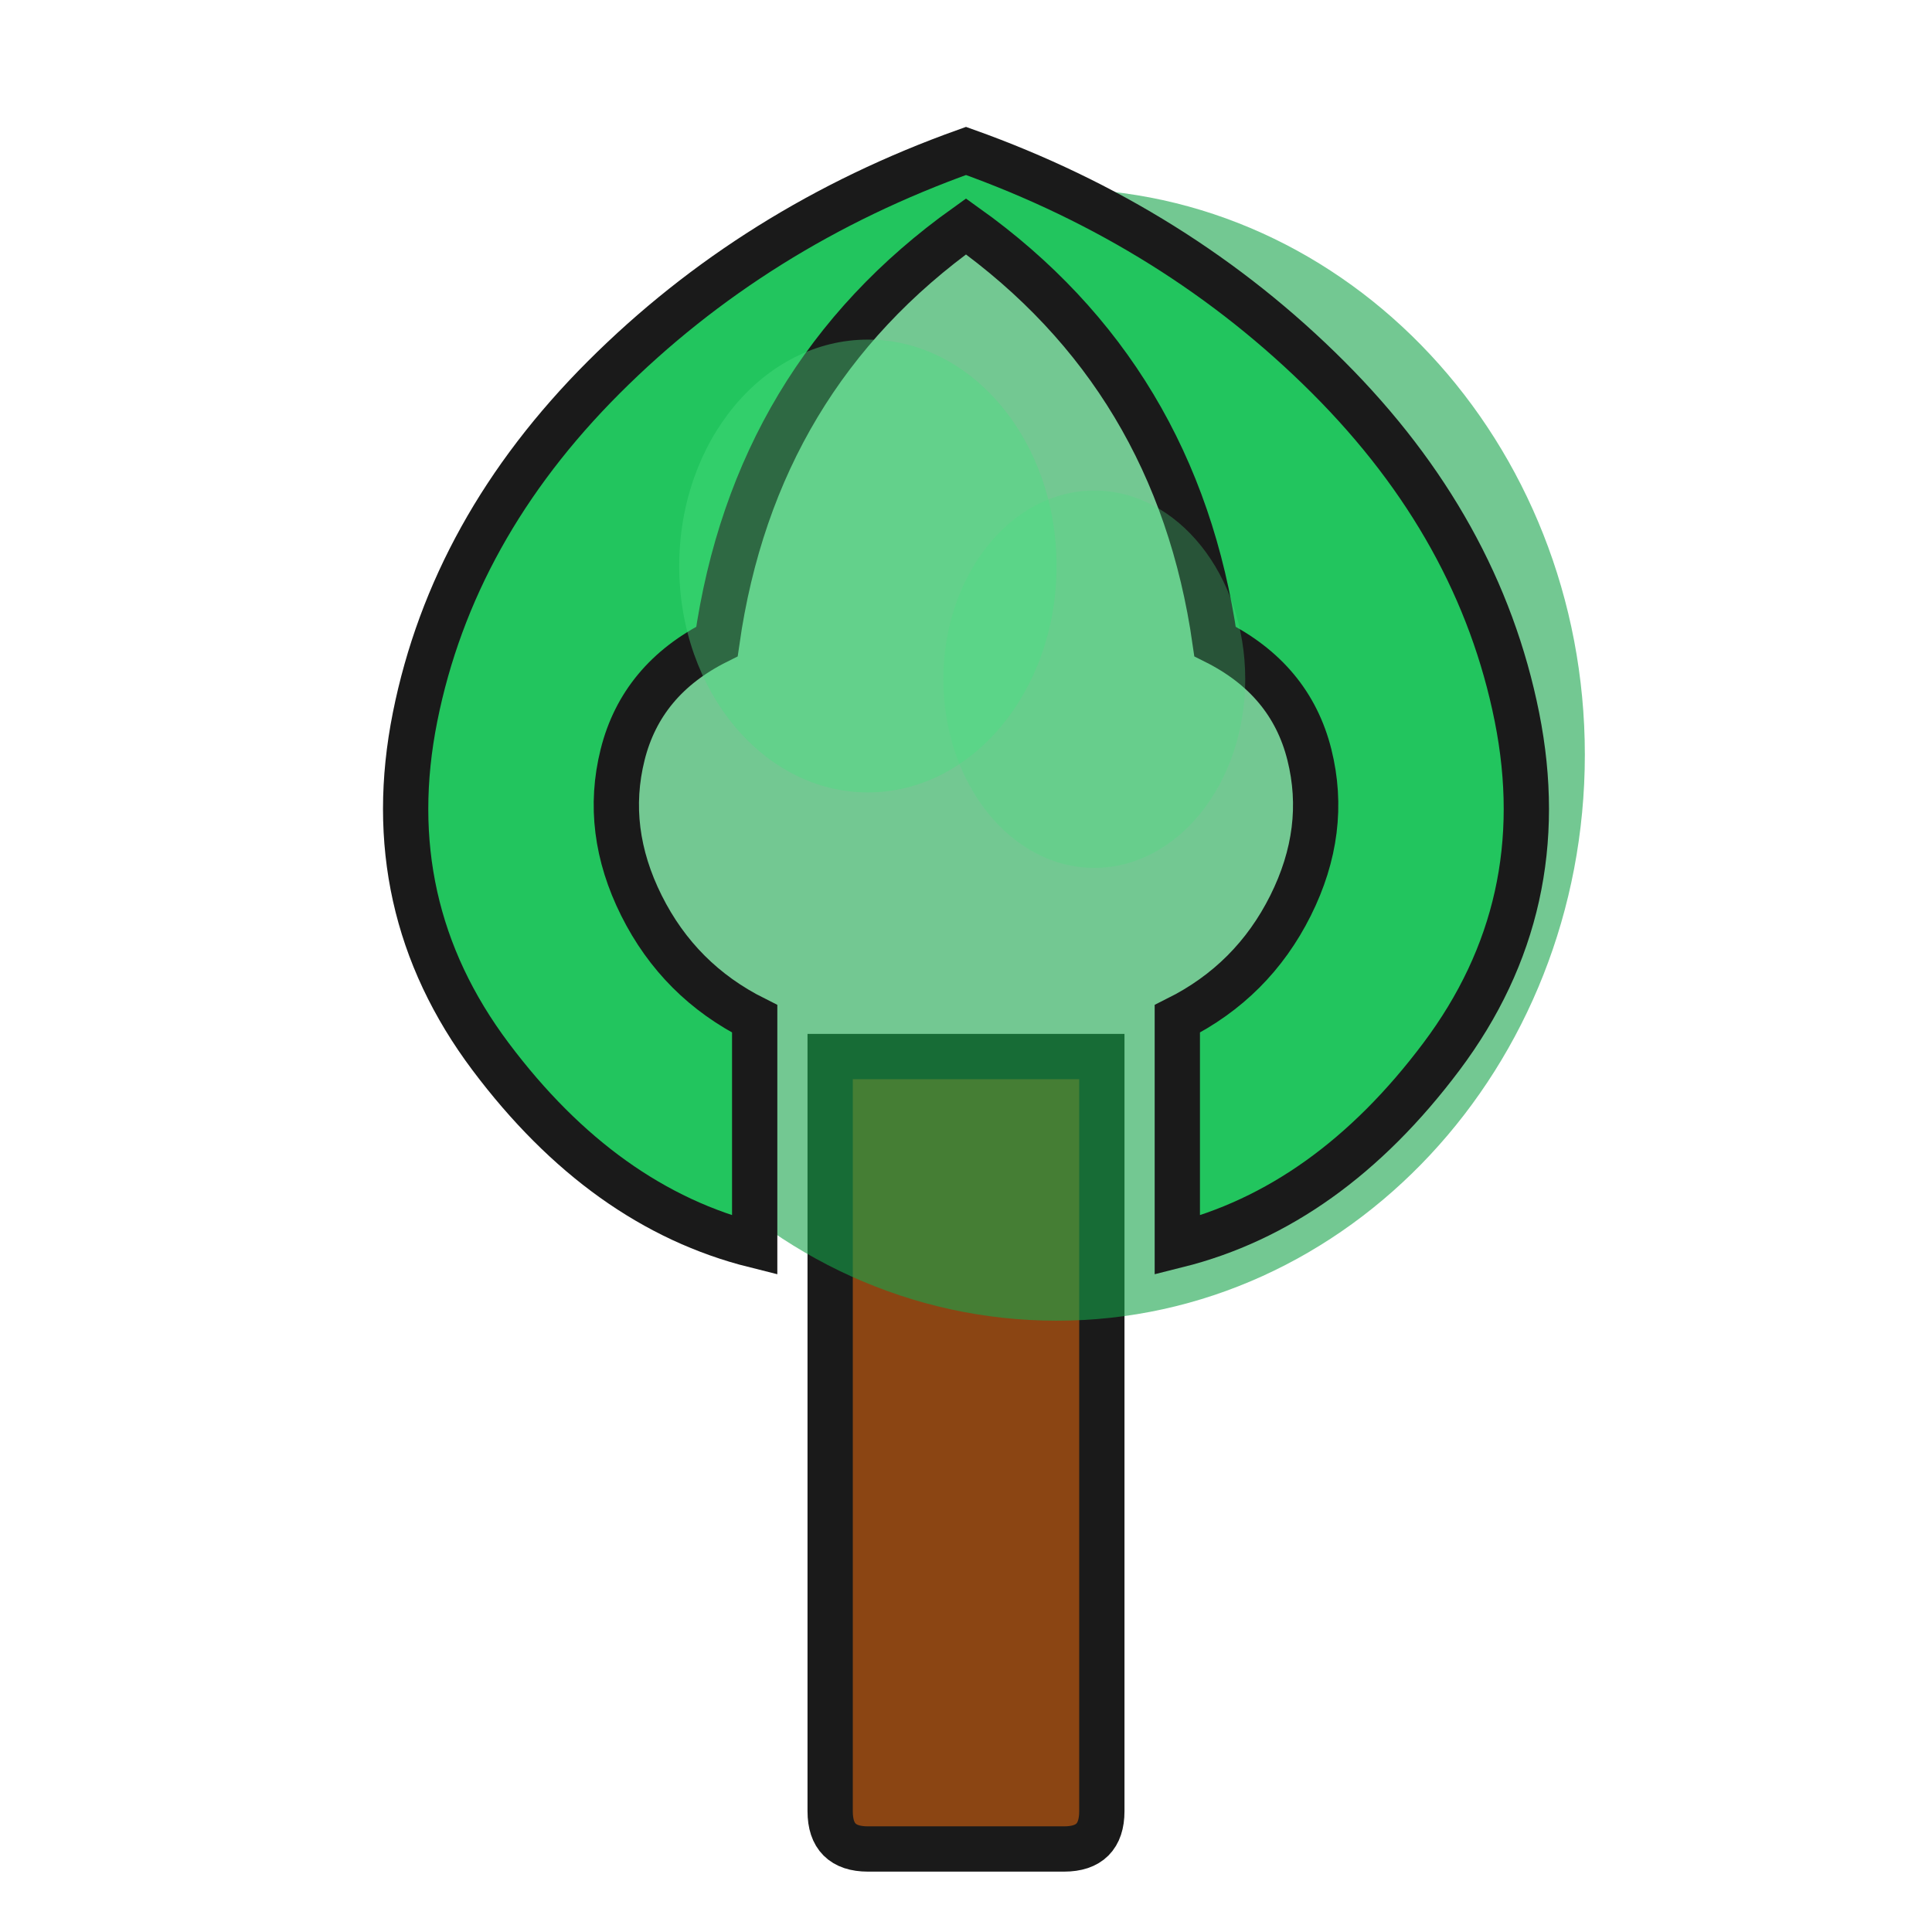
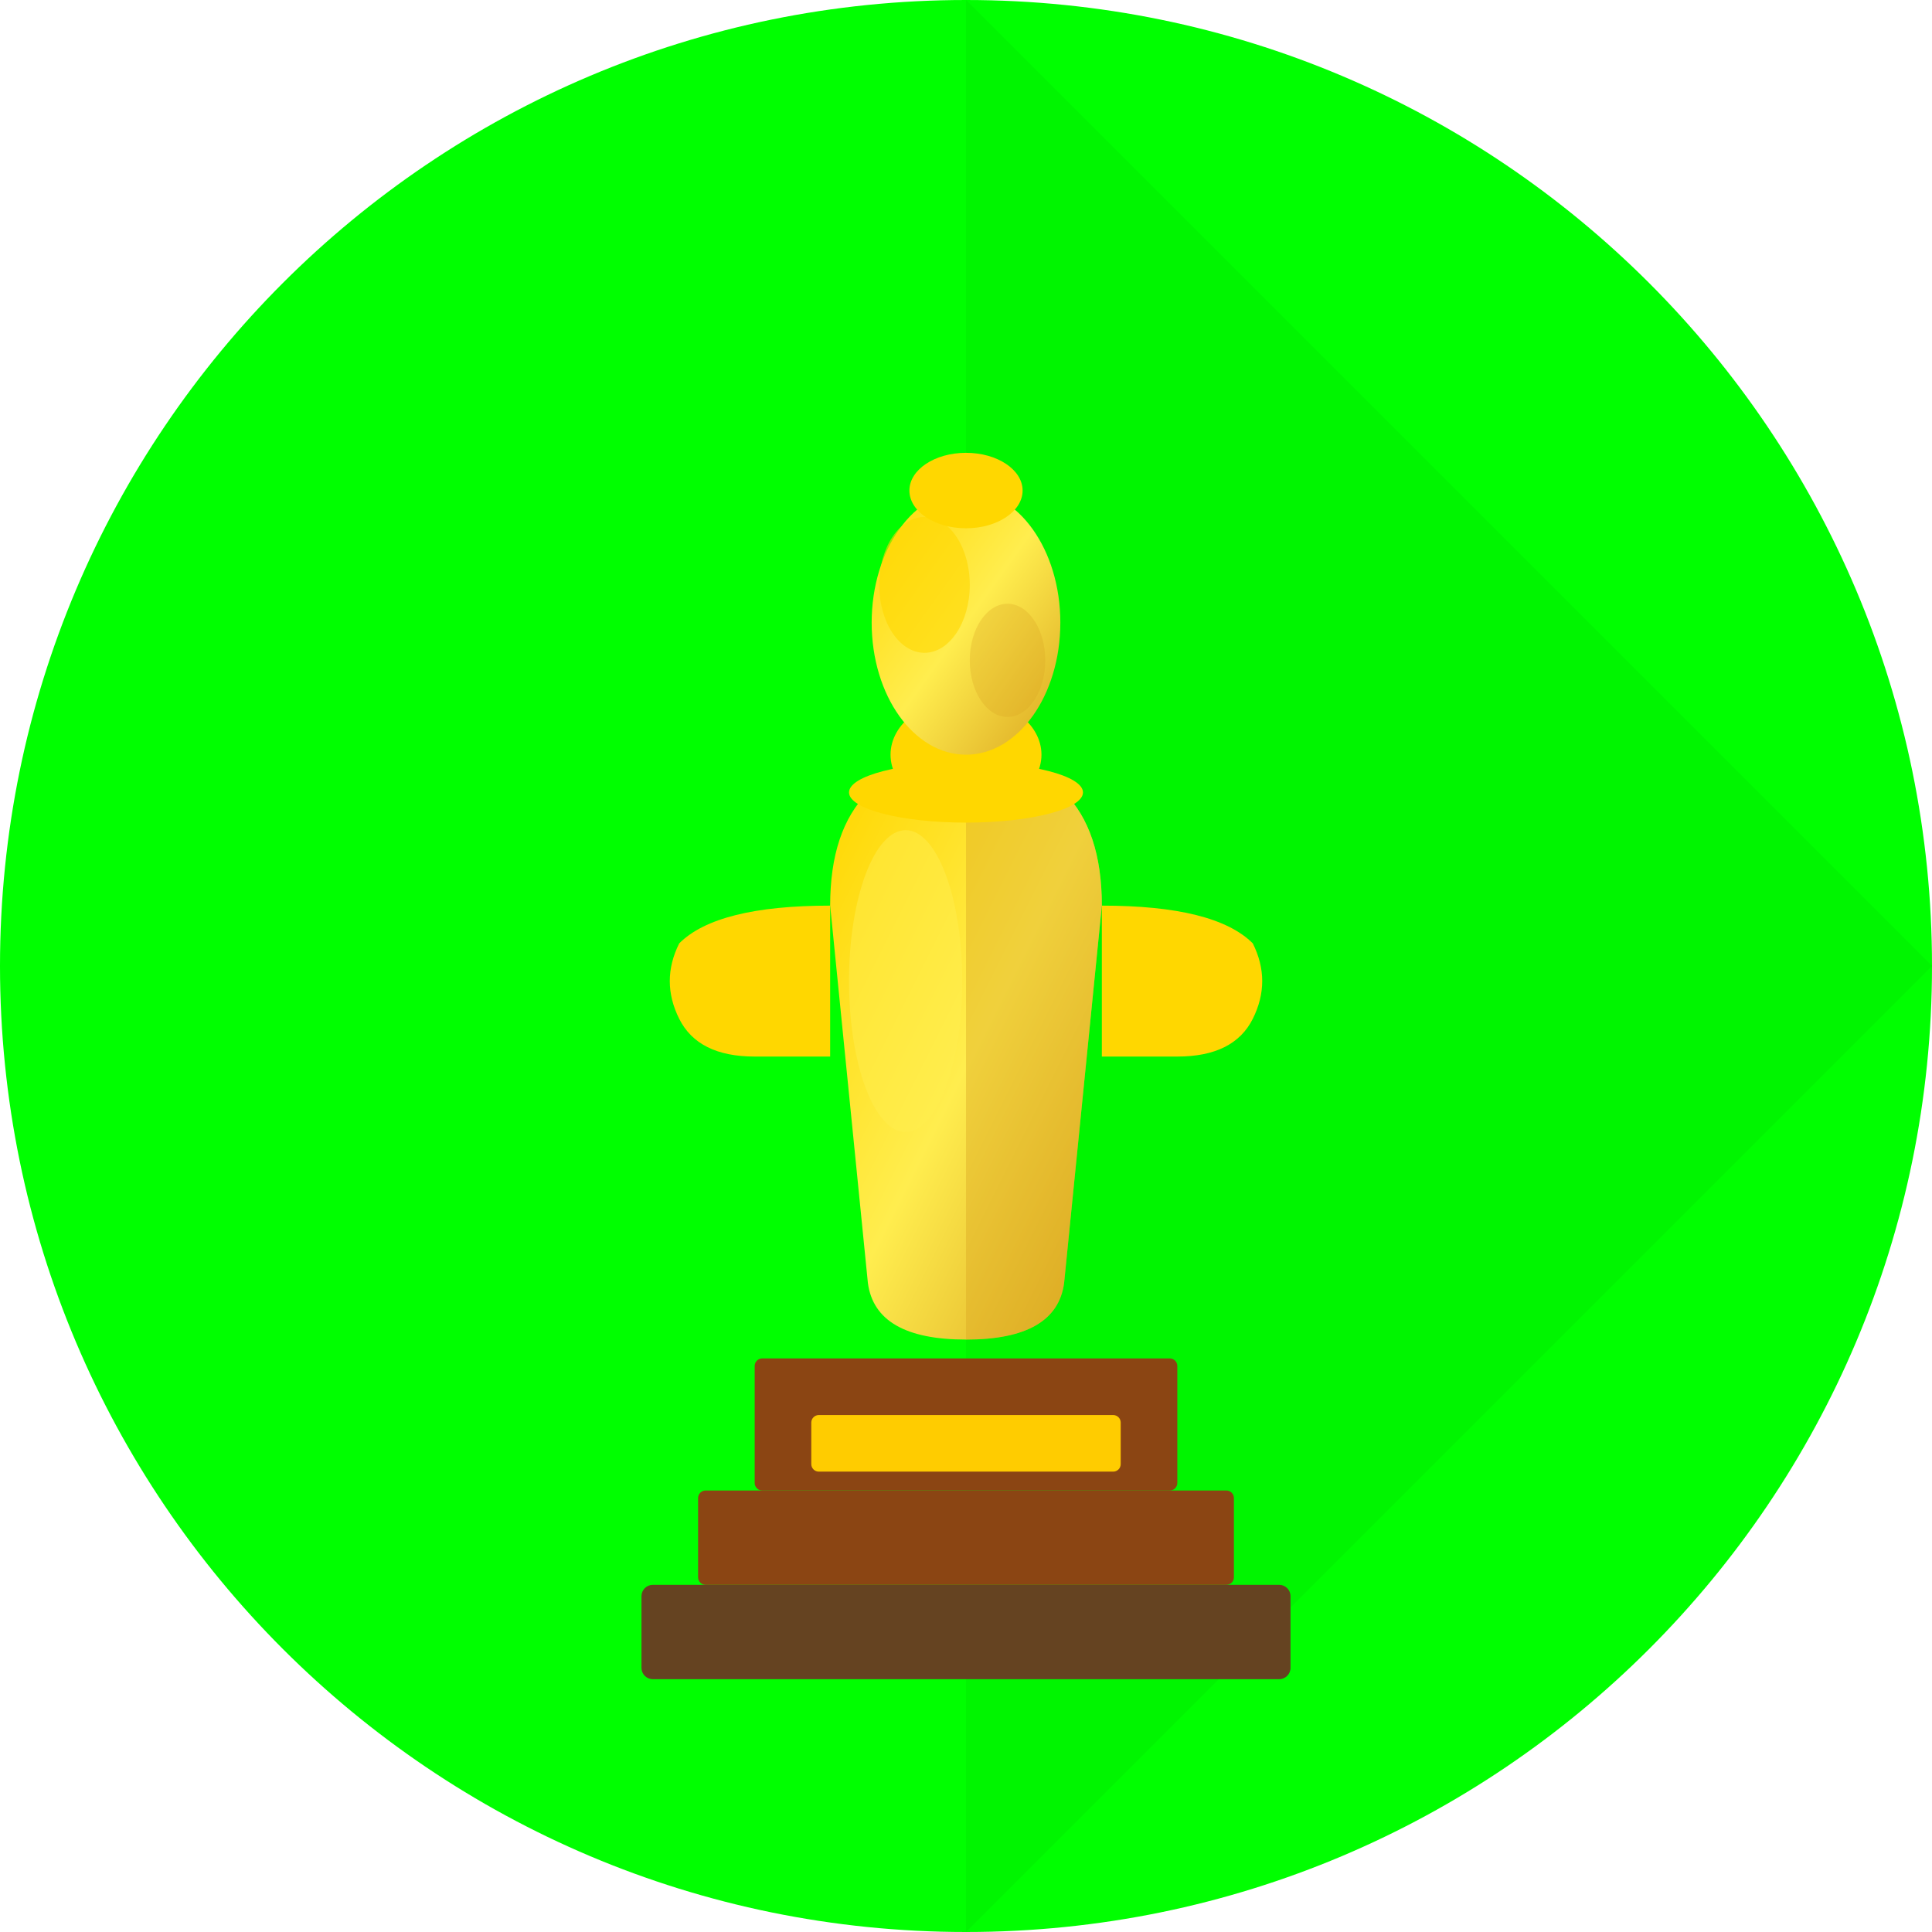
<svg xmlns="http://www.w3.org/2000/svg" viewBox="0 0 512 512">
  <defs>
    <style>
-       .tree-trunk { fill: #8B4513; stroke: #1a1a1a; stroke-width: 12; }
-       .tree-foliage { fill: #22c55e; stroke: #1a1a1a; stroke-width: 12; }
-       .tree-shadow { fill: #16a34a; opacity: 0.6; }
+       .bg-circle { fill: #00ff00; }
+       .bg-shadow { fill: #00dd00; }
+       .trophy-gold { fill: #ffd700; }
+       .trophy-dark { fill: #daa520; }
+       .base-brown { fill: #8B4513; }
+       .base-dark { fill: #654321; }
+       .plate-gold { fill: #ffcc00; }
    </style>
+     <linearGradient id="goldGradient" x1="0%" y1="0%" x2="100%" y2="100%">
+       <stop offset="0%" style="stop-color:#ffd700;stop-opacity:1" />
+       <stop offset="50%" style="stop-color:#ffed4e;stop-opacity:1" />
+       <stop offset="100%" style="stop-color:#daa520;stop-opacity:1" />
+     </linearGradient>
  </defs>
-   <path class="tree-trunk" d="M 220 280 L 220 480 Q 220 490 230 490 L 282 490 Q 292 490 292 480 L 292 280 Z" />
-   <ellipse class="tree-shadow" cx="280" cy="200" rx="140" ry="150" />
-   <path class="tree-foliage" d="     M 256 40     Q 200 60, 160 100     Q 120 140, 110 190     Q 100 240, 130 280     Q 160 320, 200 330     L 200 270     Q 180 260, 170 240     Q 160 220, 165 200     Q 170 180, 190 170     Q 200 100, 256 60     Q 312 100, 322 170     Q 342 180, 347 200     Q 352 220, 342 240     Q 332 260, 312 270     L 312 330     Q 352 320, 382 280     Q 412 240, 402 190     Q 392 140, 352 100     Q 312 60, 256 40     Z   " />
-   <ellipse fill="#4ade80" opacity="0.4" cx="230" cy="150" rx="50" ry="60" />
-   <ellipse fill="#4ade80" opacity="0.3" cx="290" cy="180" rx="40" ry="50" />
+   <circle class="bg-circle" cx="256" cy="256" r="256" />
+   <path class="bg-shadow" opacity="0.3" d="M 512 256 L 256 0 L 256 512 Z" />
+   <rect class="base-dark" x="170" y="420" width="172" height="25" rx="3" />
+   <rect class="base-brown" x="185" y="395" width="142" height="25" rx="2" />
+   <rect class="base-brown" x="200" y="360" width="112" height="35" rx="2" />
+   <rect class="plate-gold" x="215" y="375" width="82" height="15" rx="2" />
+   <path fill="url(#goldGradient)" d="     M 230 340     L 220 240     Q 220 220, 230 210     L 282 210     Q 292 220, 292 240     L 282 340     Q 280 355, 256 355     Q 232 355, 230 340     Z   " />
+   <path class="trophy-dark" opacity="0.4" d="     M 256 210     L 282 210     Q 292 220, 292 240     L 282 340     Q 280 355, 256 355     Z   " />
+   <path class="trophy-gold" d="     M 220 240     Q 190 240, 180 250     Q 175 260, 180 270     Q 185 280, 200 280     L 220 280     Z   " />
+   <path class="trophy-gold" d="     M 292 240     Q 322 240, 332 250     Q 337 260, 332 270     Q 327 280, 312 280     L 292 280     Z   " />
+   <ellipse class="trophy-gold" cx="256" cy="200" rx="20" ry="15" />
+   <ellipse fill="url(#goldGradient)" cx="256" cy="165" rx="25" ry="35" />
+   <ellipse class="trophy-gold" opacity="0.6" cx="245" cy="155" rx="12" ry="18" />
+   <ellipse class="trophy-dark" opacity="0.3" cx="267" cy="175" rx="10" ry="15" />
+   <ellipse class="trophy-gold" cx="256" cy="130" rx="15" ry="10" />
+   <ellipse class="trophy-gold" cx="256" cy="210" rx="31" ry="8" />
+   <ellipse fill="#ffed4e" opacity="0.5" cx="240" cy="260" rx="15" ry="40" />
</svg>
